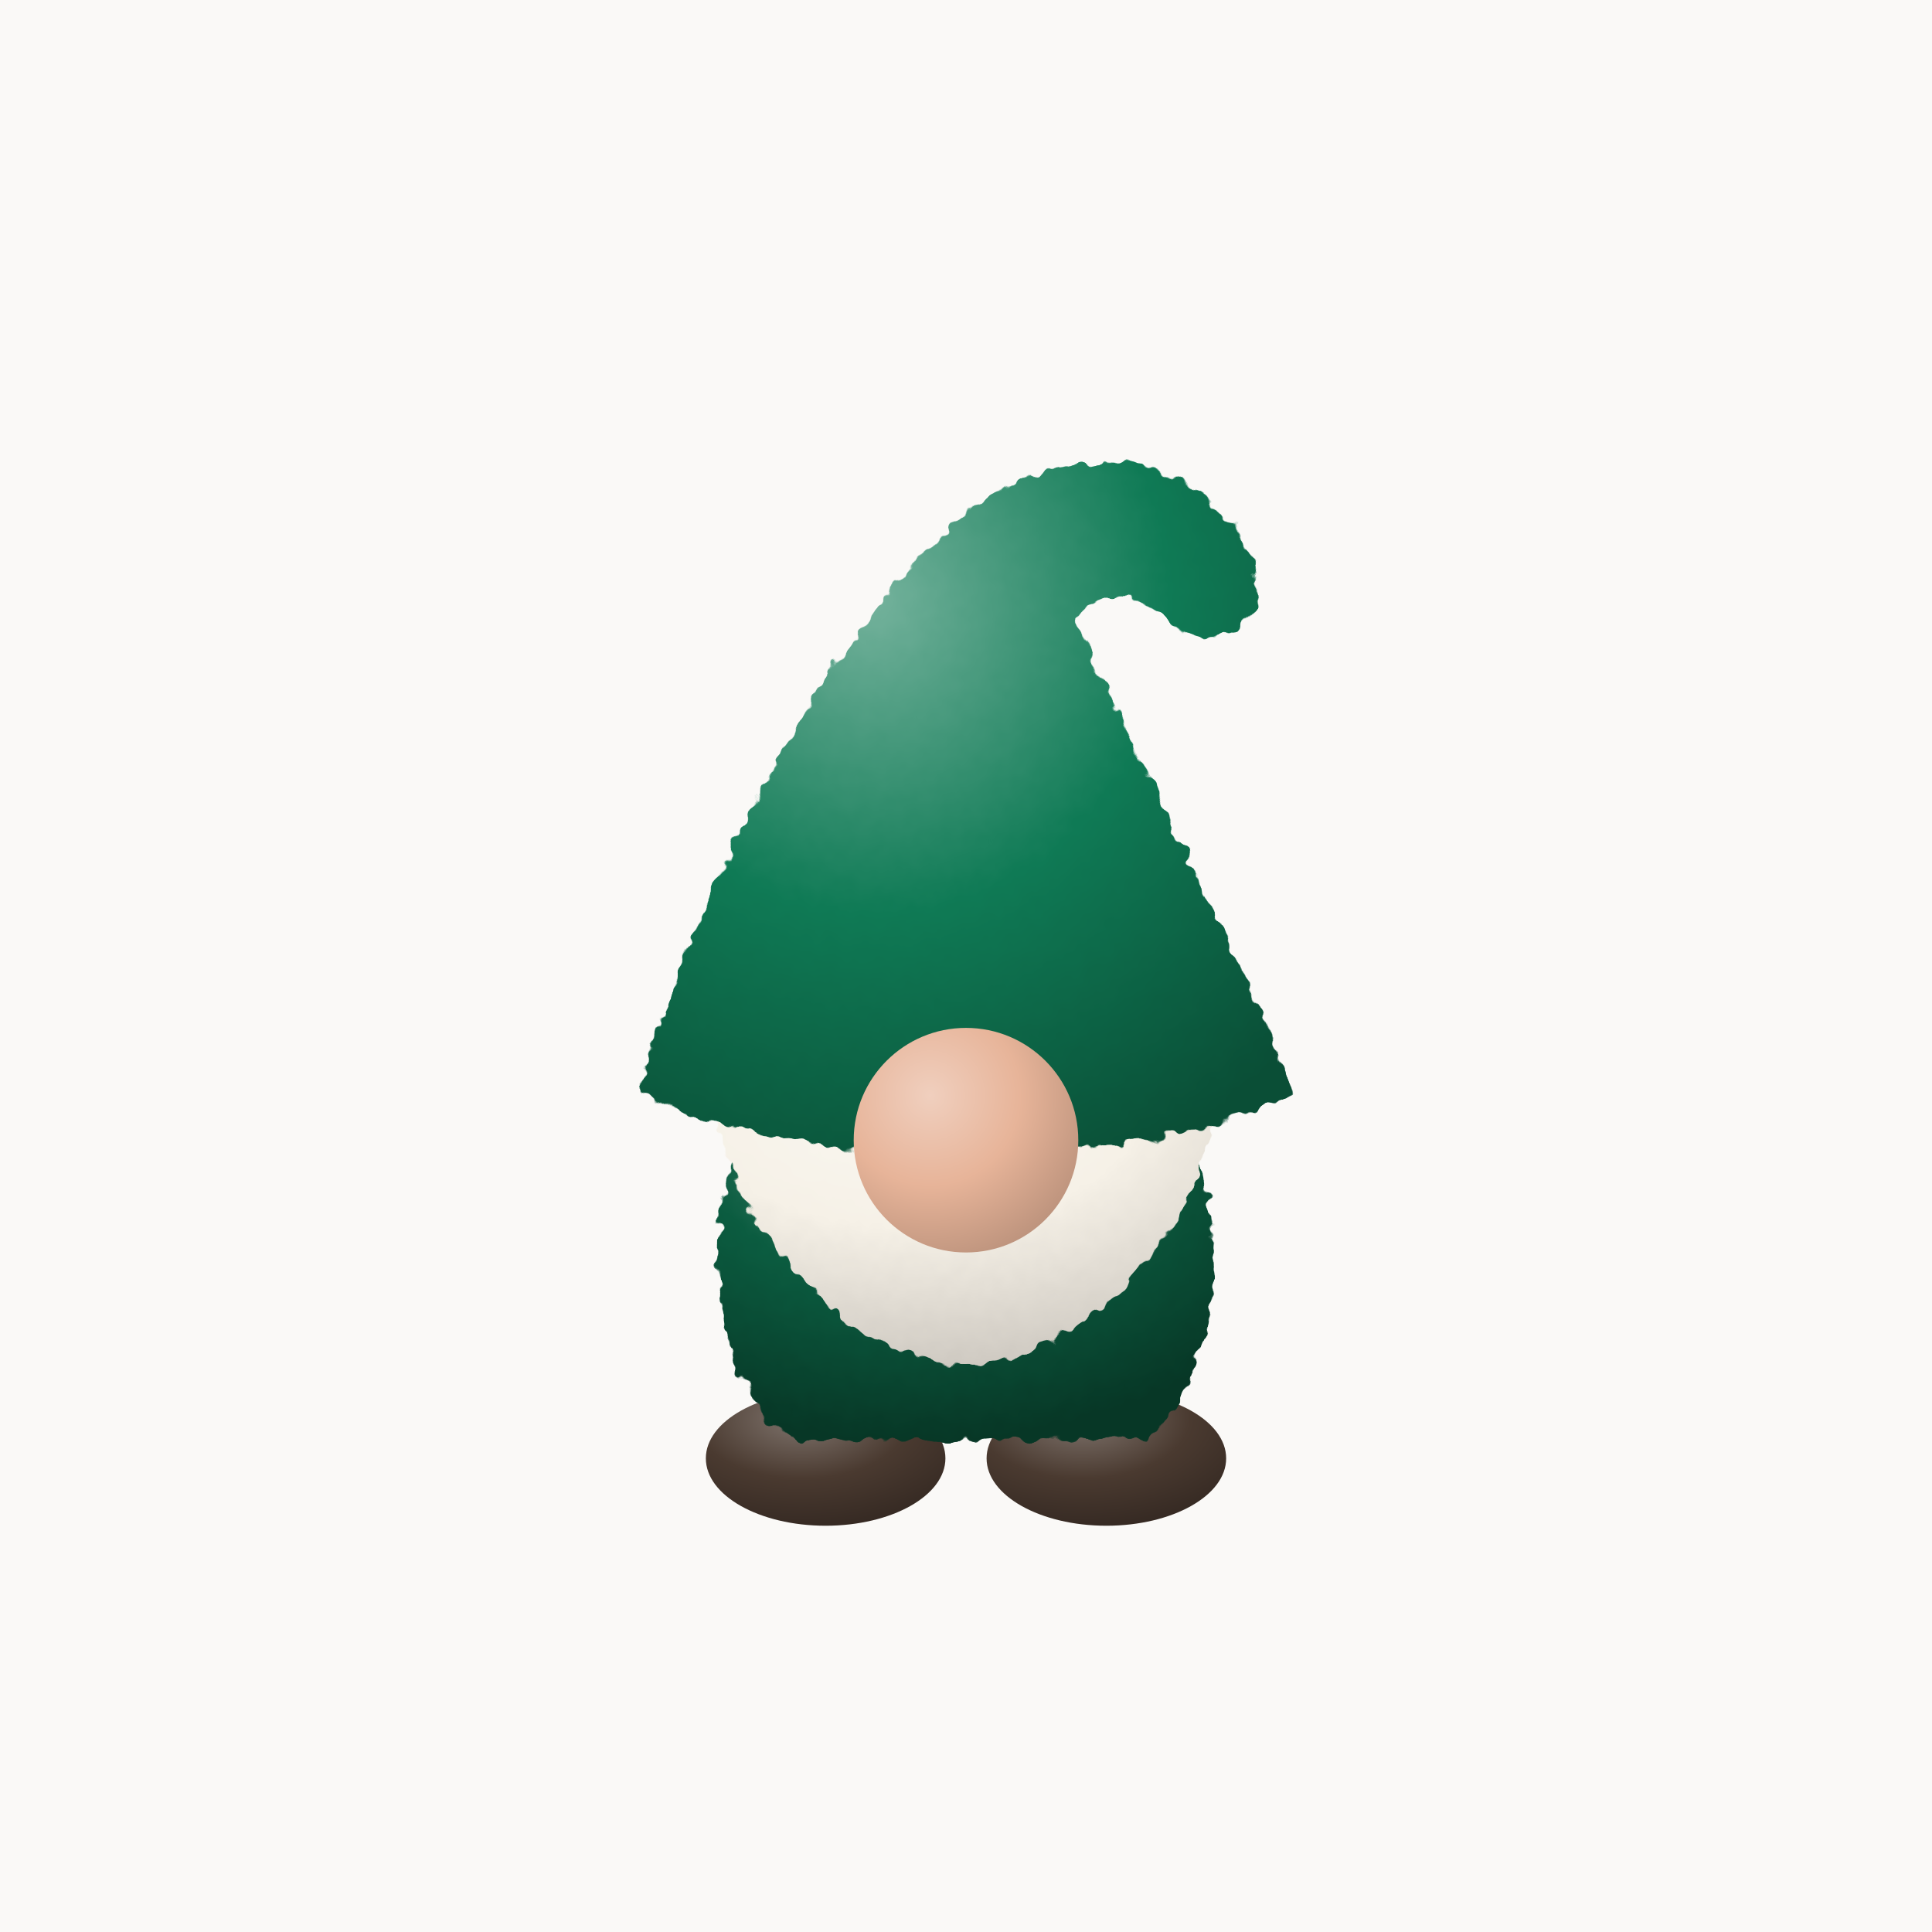
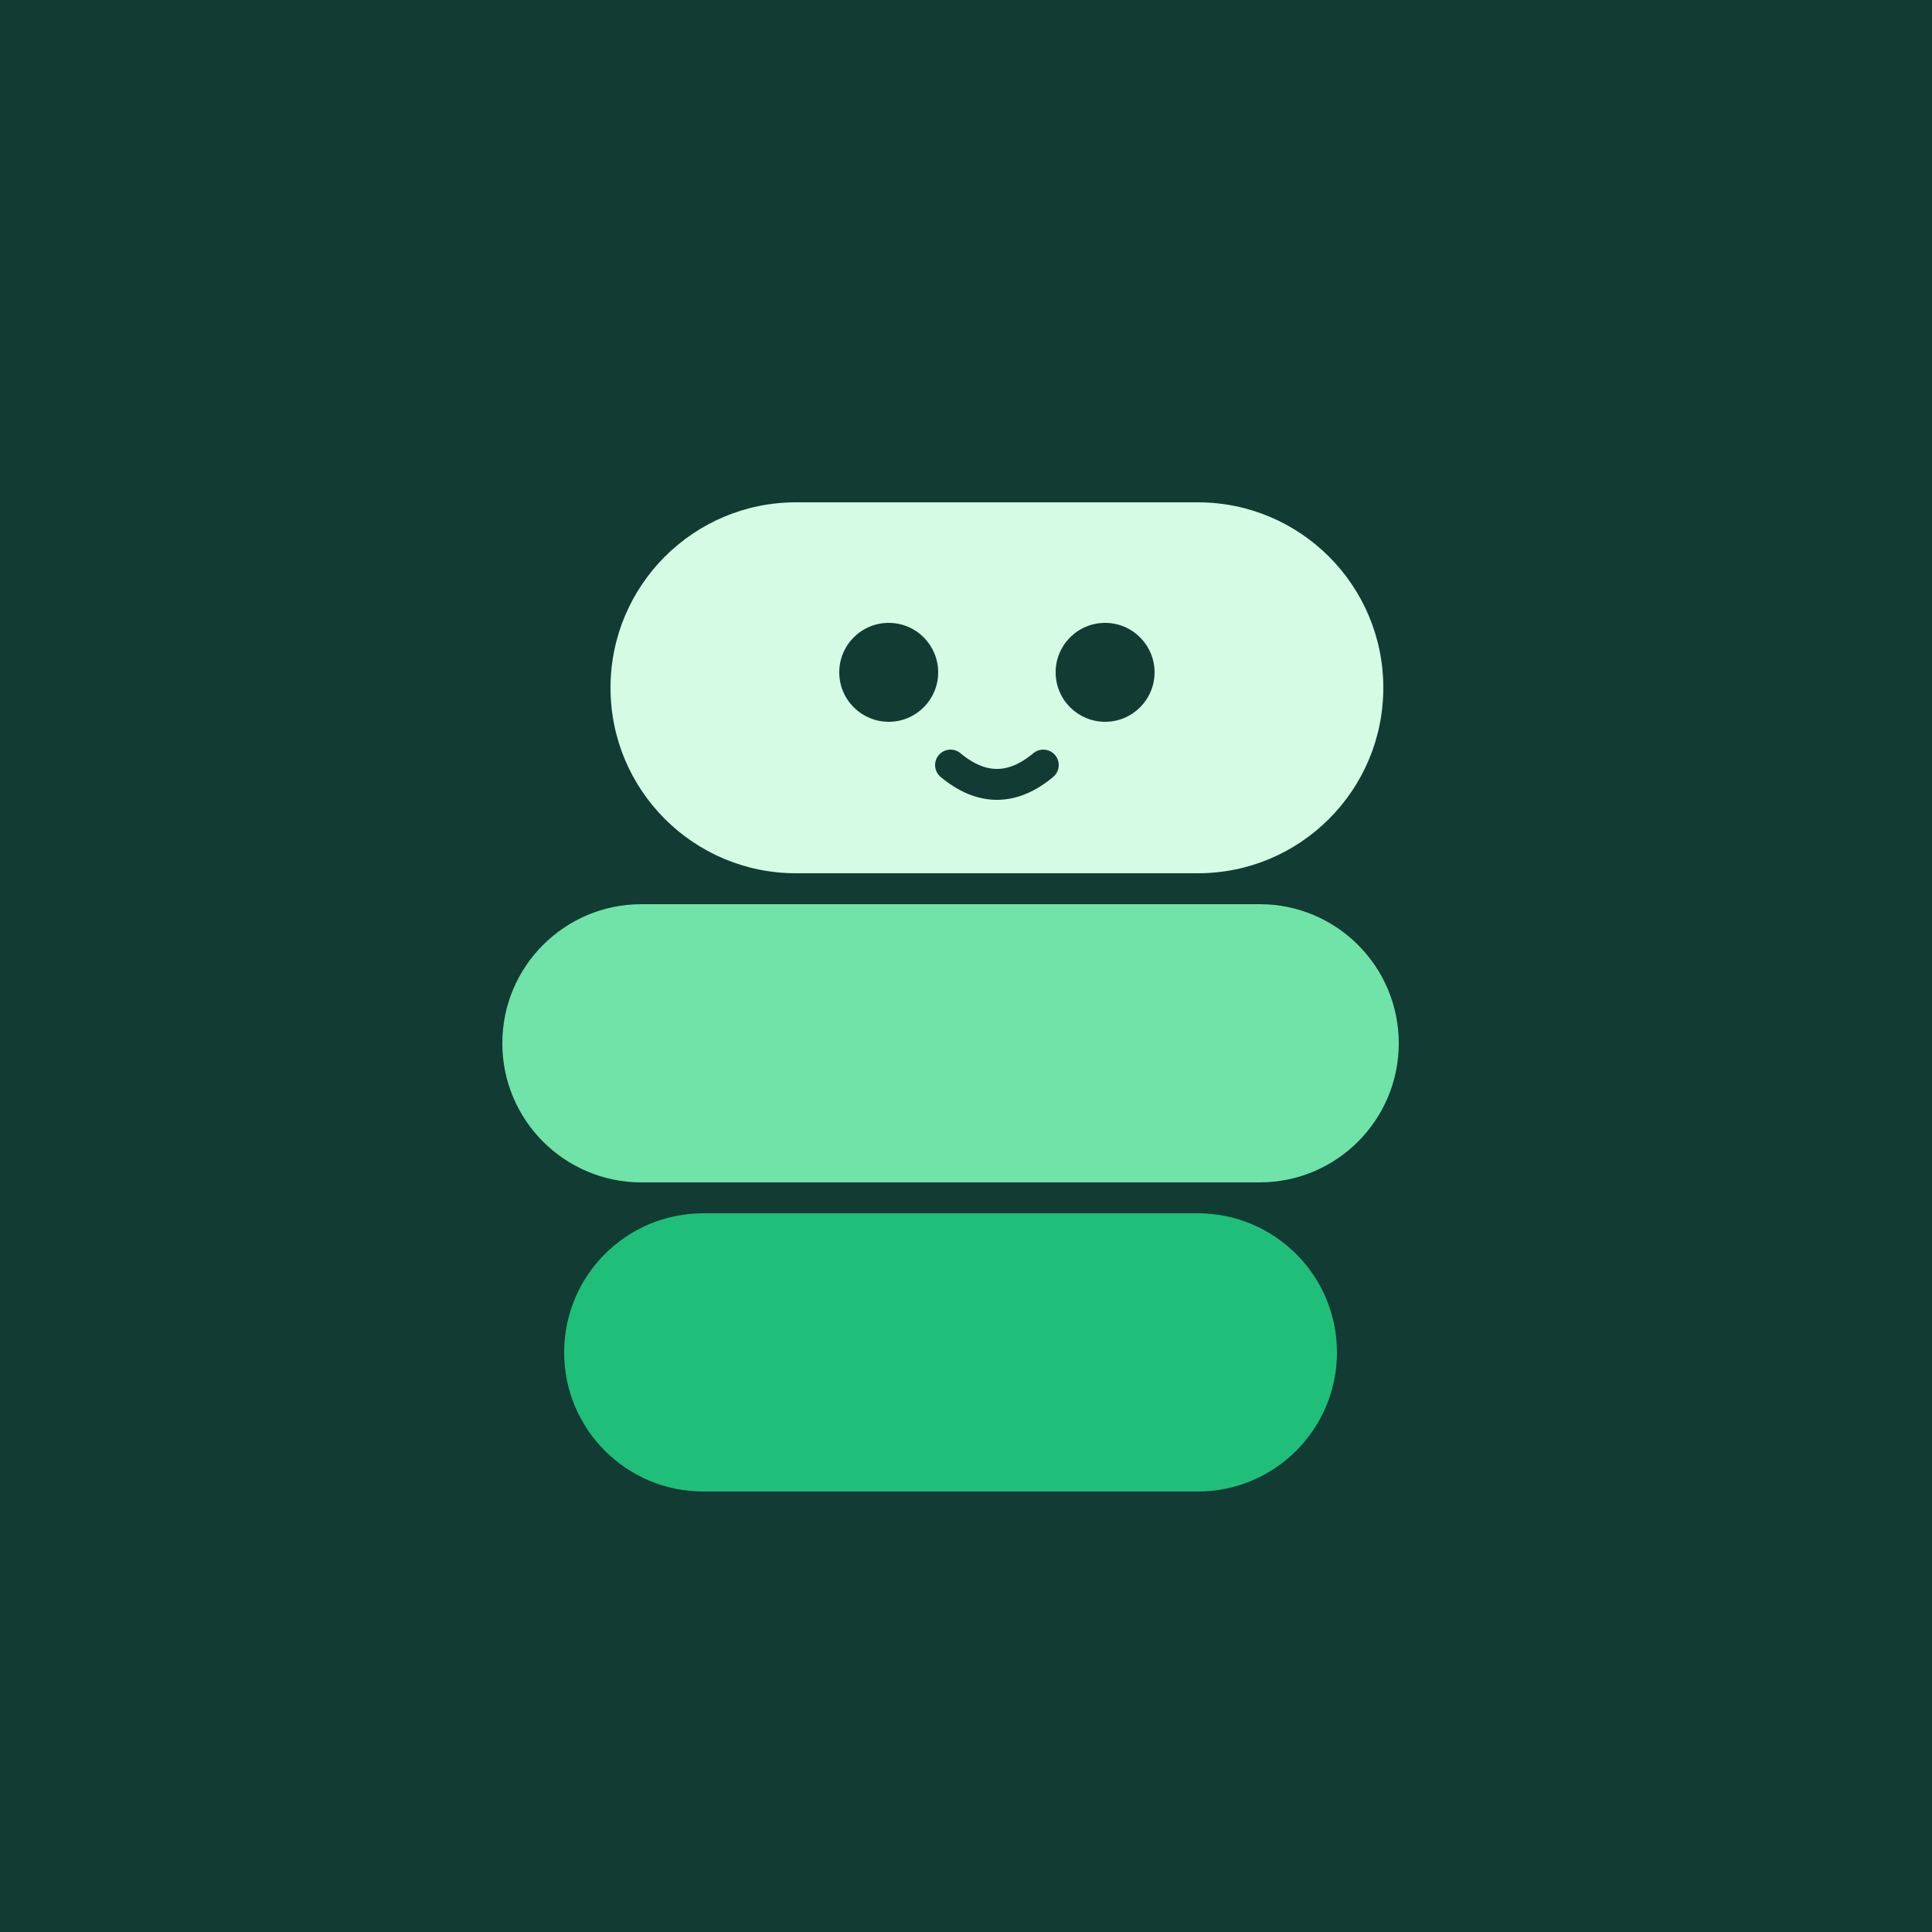
- <svg xmlns="http://www.w3.org/2000/svg" viewBox="0 0 64 64" width="64" height="64" role="img" aria-label="Silo">
-   <rect width="64" height="64" rx="0" fill="#FAF9F7" />
-   <g transform="scale(1) translate(12.16 11.73) scale(0.62)">
-     <defs>
-       <radialGradient id="hat-felt" cx="0.36" cy="0.2" r="0.9">
-         <stop offset="0" stop-color="#74B29C" />
-         <stop offset=".5" stop-color="#0F7A55" />
-         <stop offset="1" stop-color="#0A4E36" />
-       </radialGradient>
-       <radialGradient id="coat-felt" cx="0.4" cy="0.1" r="0.9">
-         <stop offset="0" stop-color="#548D79" />
-         <stop offset=".5" stop-color="#0B5C40" />
-         <stop offset="1" stop-color="#073726" />
-       </radialGradient>
-       <radialGradient id="beard-wool" cx="0.4" cy="0.1" r="0.9">
-         <stop offset="0" stop-color="#FAF8F3" />
-         <stop offset=".5" stop-color="#F6F1E7" />
-         <stop offset="1" stop-color="#CFCAC2" />
-       </radialGradient>
-       <radialGradient id="nose-felt" cx="0.34" cy="0.3" r="0.8">
-         <stop offset="0" stop-color="#F0CFBE" />
-         <stop offset=".5" stop-color="#E7B499" />
-         <stop offset="1" stop-color="#B9907A" />
-       </radialGradient>
-       <radialGradient id="boot-felt" cx="0.4" cy="0.2" r="0.9">
-         <stop offset="0" stop-color="#80756E" />
-         <stop offset=".5" stop-color="#4A3A30" />
-         <stop offset="1" stop-color="#312620" />
-       </radialGradient>
-       <filter id="felt" x="-8%" y="-8%" width="116%" height="116%" color-interpolation-filters="sRGB">
-         <feTurbulence type="fractalNoise" baseFrequency="1.15" numOctaves="2" seed="2" />
-         <feDisplacementMap in="SourceGraphic" scale=".9" xChannelSelector="R" yChannelSelector="G" />
-       </filter>
-     </defs>
-     <g id="boots" fill="url(#boot-felt)">
-       <ellipse cx="24.5" cy="59" rx="6.4" ry="3.6" />
-       <ellipse cx="39.5" cy="59" rx="6.4" ry="3.6" />
+ <svg xmlns="http://www.w3.org/2000/svg" viewBox="0 0 100 100" width="100" height="100" role="img" aria-label="Silo">
+   <rect width="100" height="100" fill="#123B33" />
+   <g transform="translate(10 10) scale(0.8)">
+     <rect x="20" y="46" width="58" height="18" rx="9" fill="#6FE3A8" />
+     <rect x="24" y="66" width="50" height="18" rx="9" fill="#1FBF7A" />
+     <g>
+       <rect x="27" y="20" width="50" height="24" rx="12" fill="#D6FBE4" />
+       <circle cx="45" cy="31" r="3.2" fill="#123B33" />
+       <circle cx="59" cy="31" r="3.2" fill="#123B33" />
+       <path d="M49 37q3 2.5 6 0" fill="none" stroke="#123B33" stroke-width="2" stroke-linecap="round" />
    </g>
-     <g filter="url(#felt)">
-       <path id="coat" fill="url(#coat-felt)" d="M20.5 40C17.5 47.5 18.5 54.5 22.5 58h19c4-3.5 5-10.5 2-18Z" />
-       <path id="beard" fill="url(#beard-wool)" d="M18 37.5C19 47.5 26.5 54 32 54s13-6.5 14-16.5Z" />
-       <path id="hat" fill="url(#hat-felt)" d="M14.5 39.5C17.5 29 24 15.5 32 8.5c4.7-4 12.7-4 15.3 2.7 1.2 3.3-2.4 5.3-4.4 3.1-1.6-1.7-3.7-1.7-5.2-.3C41.5 22.5 46.7 32 49.5 39.5 40 44 24 44 14.5 39.5Z" />
-     </g>
-     <circle id="nose" cx="32" cy="42" r="6" fill="url(#nose-felt)" />
  </g>
</svg>
